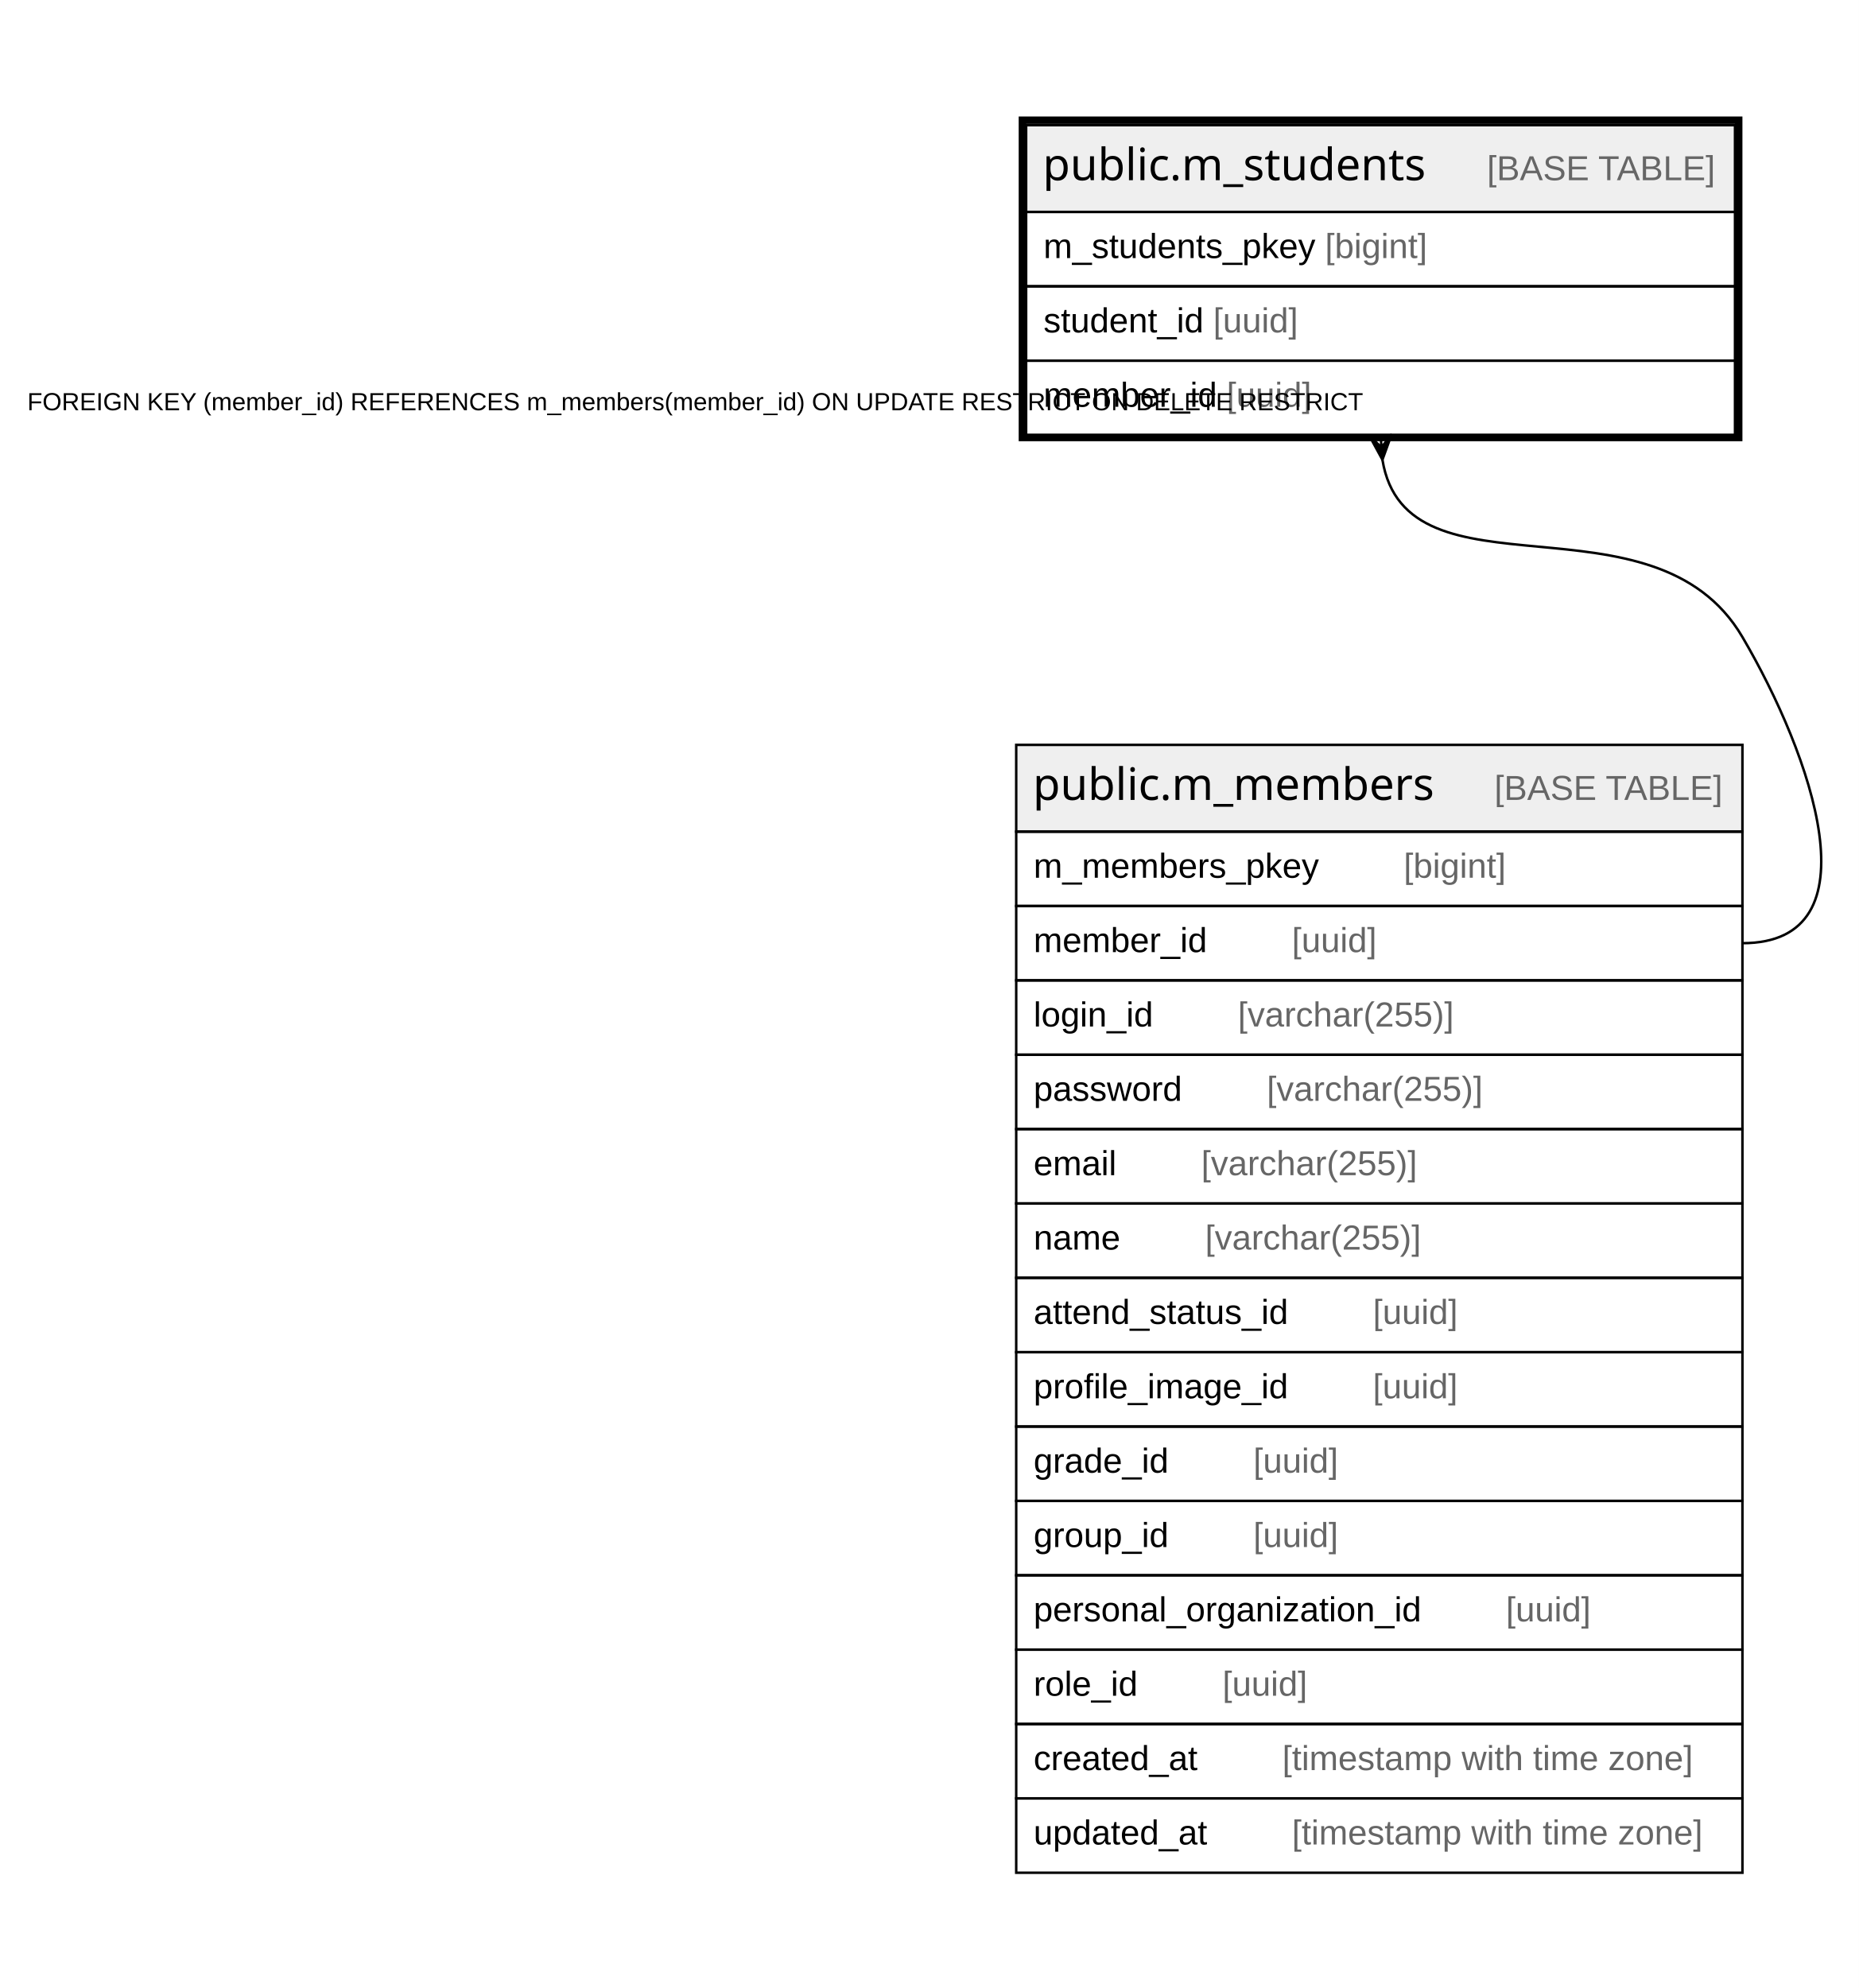
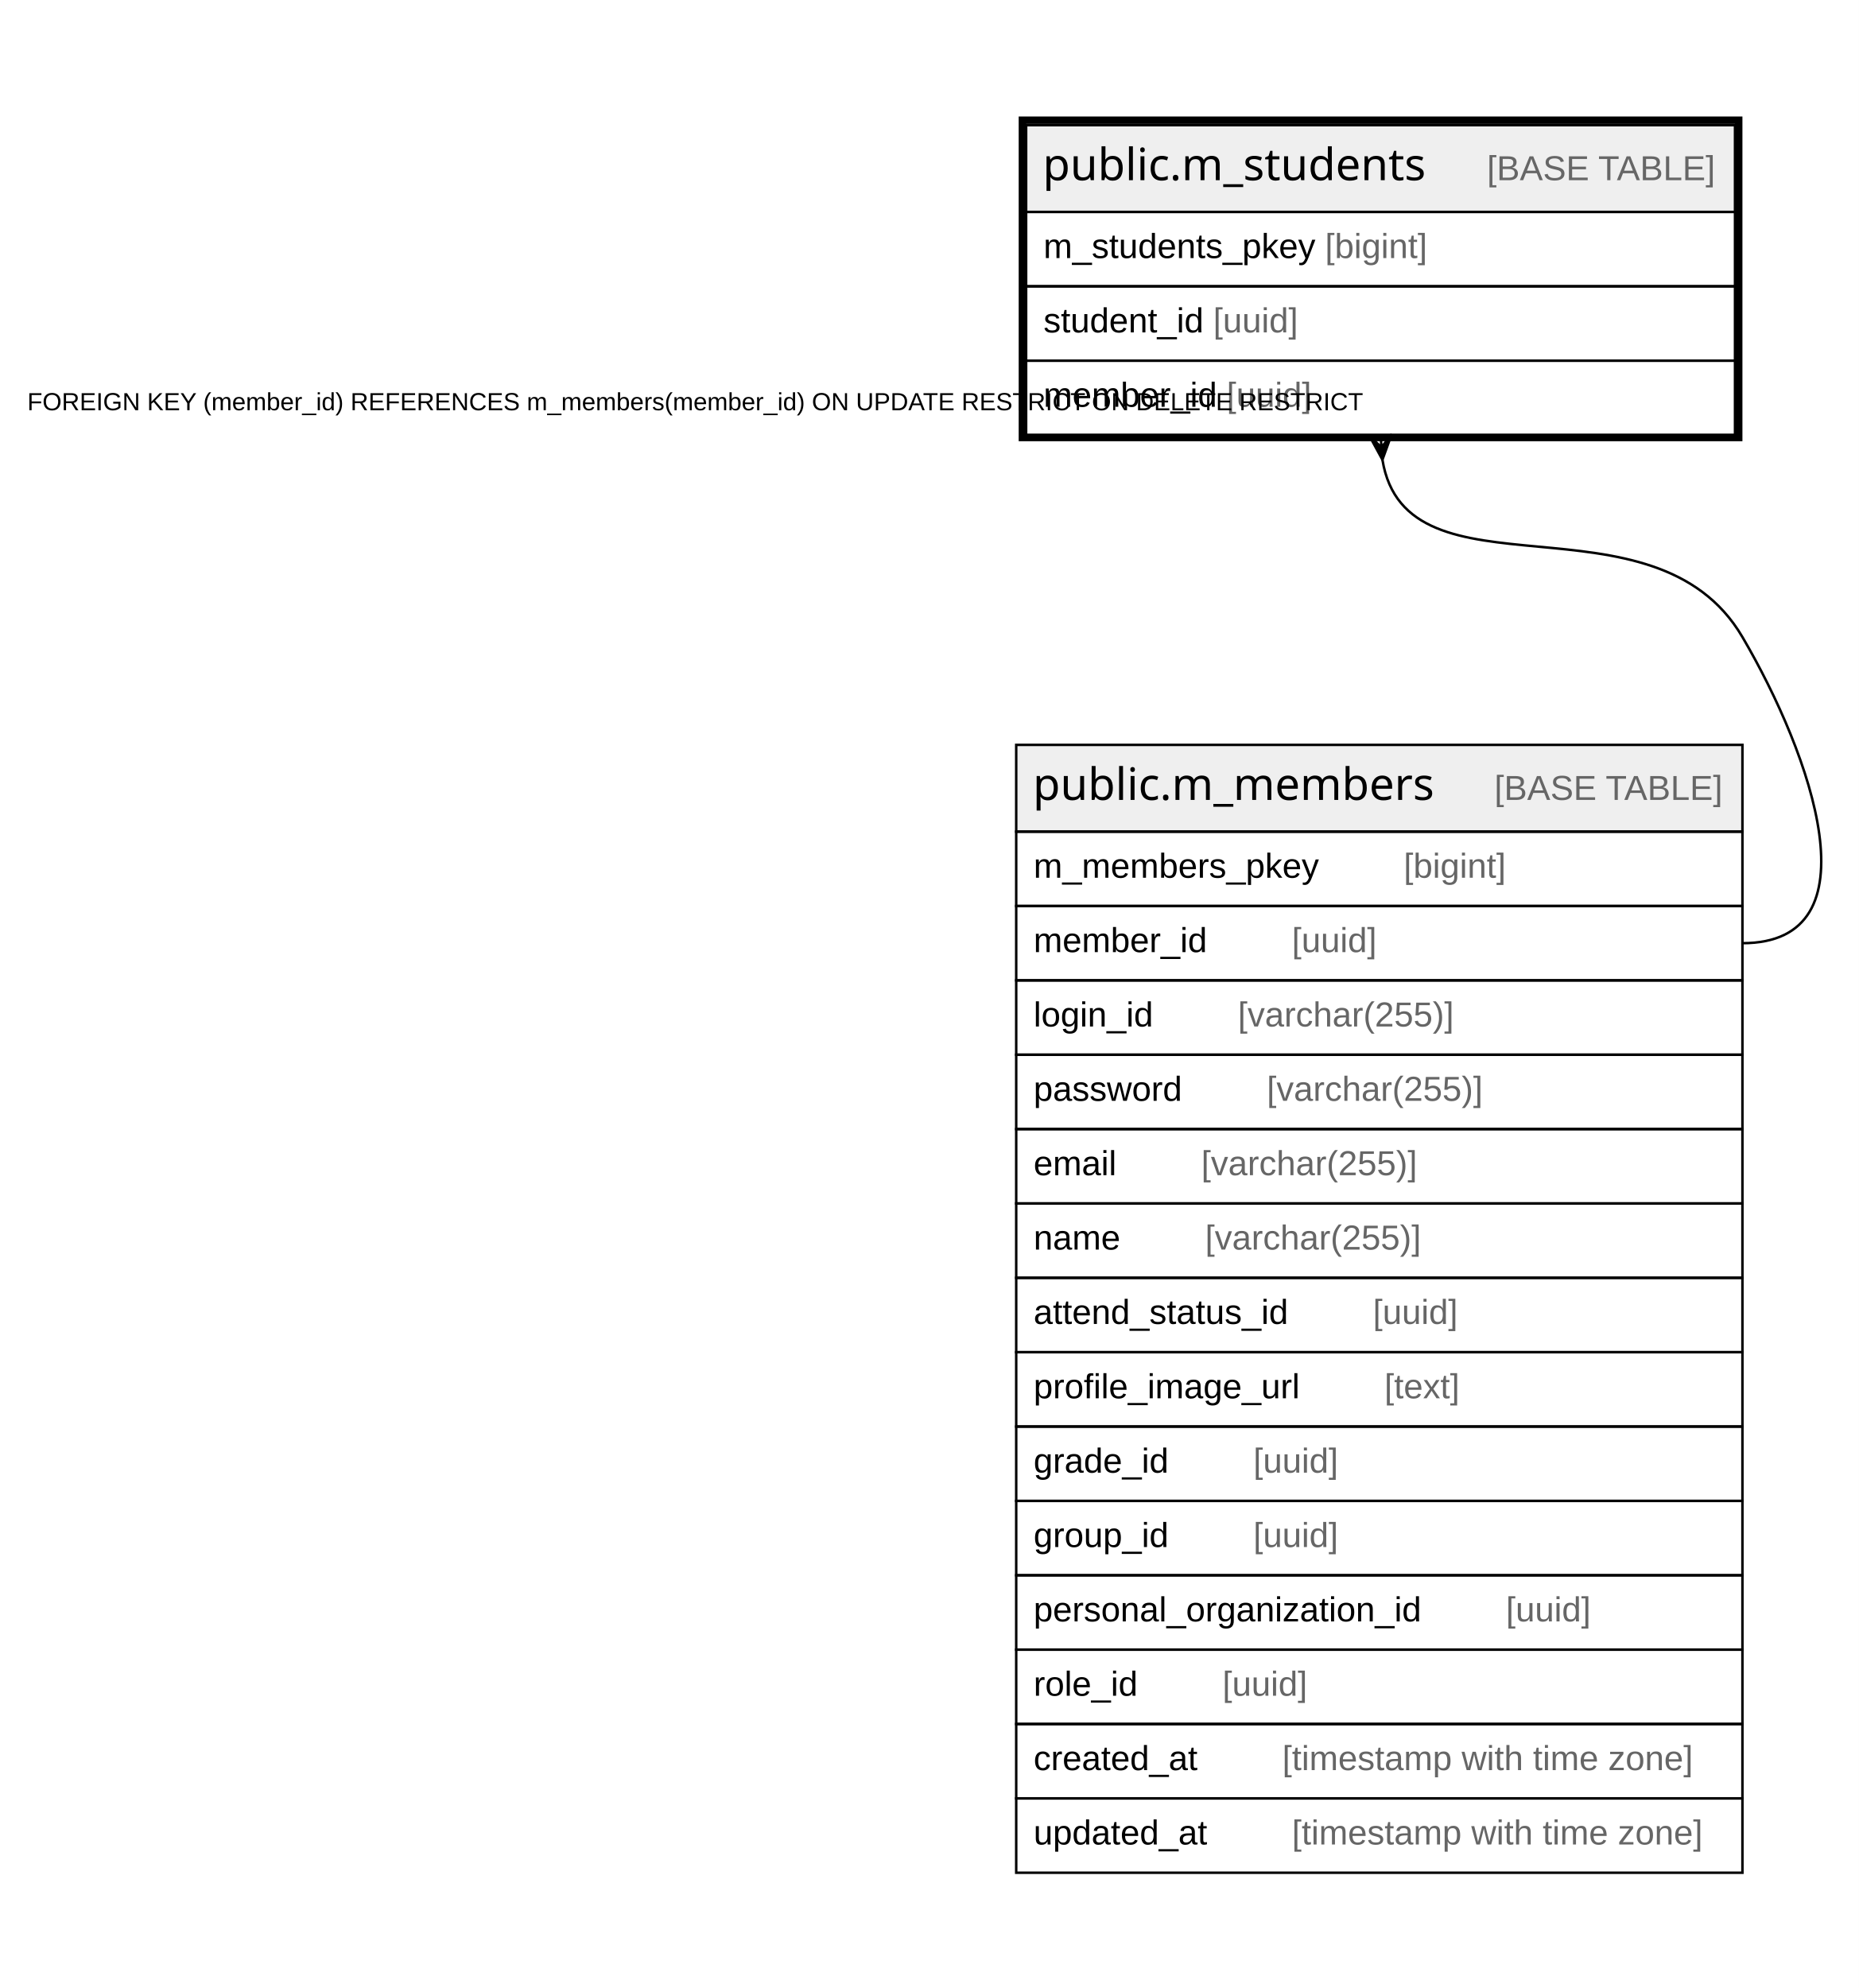
<svg xmlns="http://www.w3.org/2000/svg" width="750pt" height="802pt" viewBox="0.00 0.00 750.00 802.00">
  <g id="graph0" class="graph" transform="scale(1 1) rotate(0) translate(4 798)">
    <polygon fill="#ffffff" stroke="transparent" points="-4,4 -4,-798 746,-798 746,4 -4,4" />
    <g id="node1" class="node">
      <polygon fill="#efefef" stroke="transparent" points="410,-712.5 410,-747.5 696,-747.5 696,-712.5 410,-712.5" />
      <polygon fill="none" stroke="#000000" points="410,-712.5 410,-747.5 696,-747.5 696,-712.5 410,-712.5" />
      <text text-anchor="start" x="416.698" y="-725.3" font-family="Arial Bold" font-size="18.00" fill="#000000">public.m_students</text>
      <text text-anchor="start" x="561.734" y="-725.3" font-family="Arial" font-size="14.00" fill="#000000">    </text>
      <text text-anchor="start" x="595.939" y="-725.3" font-family="Arial" font-size="14.00" fill="#666666">[BASE TABLE]</text>
      <polygon fill="none" stroke="#000000" points="410,-682.5 410,-712.5 696,-712.5 696,-682.5 410,-682.5" />
      <text text-anchor="start" x="417" y="-693.9" font-family="Arial" font-size="14.00" fill="#000000">m_students_pkey </text>
      <text text-anchor="start" x="530.593" y="-693.9" font-family="Arial" font-size="14.00" fill="#666666">[bigint]</text>
      <polygon fill="none" stroke="#000000" points="410,-652.5 410,-682.5 696,-682.5 696,-652.5 410,-652.5" />
      <text text-anchor="start" x="417" y="-663.9" font-family="Arial" font-size="14.00" fill="#000000">student_id </text>
      <text text-anchor="start" x="485.474" y="-663.9" font-family="Arial" font-size="14.00" fill="#666666">[uuid]</text>
      <polygon fill="none" stroke="#000000" points="410,-622.5 410,-652.5 696,-652.5 696,-622.5 410,-622.5" />
      <text text-anchor="start" x="417" y="-633.9" font-family="Arial" font-size="14.00" fill="#000000">member_id </text>
      <text text-anchor="start" x="490.892" y="-633.9" font-family="Arial" font-size="14.00" fill="#666666">[uuid]</text>
      <polygon fill="none" stroke="#000000" stroke-width="3" points="408.5,-621.5 408.5,-749.5 697.5,-749.5 697.5,-621.5 408.5,-621.5" />
    </g>
    <g id="node2" class="node">
      <polygon fill="#efefef" stroke="transparent" points="406,-462.5 406,-497.5 699,-497.5 699,-462.5 406,-462.5" />
      <polygon fill="none" stroke="#000000" points="406,-462.5 406,-497.5 699,-497.5 699,-462.5 406,-462.5" />
      <text text-anchor="start" x="412.715" y="-475.3" font-family="Arial Bold" font-size="18.00" fill="#000000">public.m_members</text>
      <text text-anchor="start" x="564.717" y="-475.3" font-family="Arial" font-size="14.00" fill="#000000">    </text>
      <text text-anchor="start" x="598.922" y="-475.3" font-family="Arial" font-size="14.00" fill="#666666">[BASE TABLE]</text>
      <polygon fill="none" stroke="#000000" points="406,-432.5 406,-462.5 699,-462.5 699,-432.5 406,-432.5" />
      <text text-anchor="start" x="413" y="-443.9" font-family="Arial" font-size="14.00" fill="#000000">m_members_pkey    </text>
      <text text-anchor="start" x="562.325" y="-443.9" font-family="Arial" font-size="14.00" fill="#666666">[bigint]</text>
      <polygon fill="none" stroke="#000000" points="406,-402.5 406,-432.5 699,-432.5 699,-402.5 406,-402.5" />
      <text text-anchor="start" x="413" y="-413.9" font-family="Arial" font-size="14.00" fill="#000000">member_id    </text>
      <text text-anchor="start" x="517.206" y="-413.9" font-family="Arial" font-size="14.00" fill="#666666">[uuid]</text>
      <polygon fill="none" stroke="#000000" points="406,-372.5 406,-402.5 699,-402.5 699,-372.5 406,-372.5" />
      <text text-anchor="start" x="413" y="-383.9" font-family="Arial" font-size="14.00" fill="#000000">login_id    </text>
      <text text-anchor="start" x="495.438" y="-383.9" font-family="Arial" font-size="14.00" fill="#666666">[varchar(255)]</text>
      <polygon fill="none" stroke="#000000" points="406,-342.5 406,-372.5 699,-372.5 699,-342.5 406,-342.5" />
      <text text-anchor="start" x="413" y="-353.9" font-family="Arial" font-size="14.00" fill="#000000">password    </text>
      <text text-anchor="start" x="507.102" y="-353.9" font-family="Arial" font-size="14.00" fill="#666666">[varchar(255)]</text>
      <polygon fill="none" stroke="#000000" points="406,-312.5 406,-342.5 699,-342.5 699,-312.5 406,-312.5" />
      <text text-anchor="start" x="413" y="-323.9" font-family="Arial" font-size="14.00" fill="#000000">email    </text>
      <text text-anchor="start" x="480.644" y="-323.9" font-family="Arial" font-size="14.00" fill="#666666">[varchar(255)]</text>
      <polygon fill="none" stroke="#000000" points="406,-282.5 406,-312.5 699,-312.5 699,-282.5 406,-282.5" />
      <text text-anchor="start" x="413" y="-293.9" font-family="Arial" font-size="14.00" fill="#000000">name    </text>
      <text text-anchor="start" x="482.213" y="-293.9" font-family="Arial" font-size="14.00" fill="#666666">[varchar(255)]</text>
      <polygon fill="none" stroke="#000000" points="406,-252.5 406,-282.5 699,-282.5 699,-252.5 406,-252.5" />
      <text text-anchor="start" x="413" y="-263.9" font-family="Arial" font-size="14.00" fill="#000000">attend_status_id    </text>
      <text text-anchor="start" x="549.917" y="-263.9" font-family="Arial" font-size="14.00" fill="#666666">[uuid]</text>
      <polygon fill="none" stroke="#000000" points="406,-222.5 406,-252.5 699,-252.5 699,-222.5 406,-222.5" />
-       <text text-anchor="start" x="413" y="-233.9" font-family="Arial" font-size="14.00" fill="#000000">profile_image_id    </text>
-       <text text-anchor="start" x="549.886" y="-233.9" font-family="Arial" font-size="14.00" fill="#666666">[uuid]</text>
+       <text text-anchor="start" x="413" y="-233.9" font-family="Arial" font-size="14.00" fill="#000000">profile_image_url    </text>
+       <text text-anchor="start" x="554.547" y="-233.9" font-family="Arial" font-size="14.00" fill="#666666">[text]</text>
      <polygon fill="none" stroke="#000000" points="406,-192.5 406,-222.5 699,-222.5 699,-192.5 406,-192.5" />
      <text text-anchor="start" x="413" y="-203.9" font-family="Arial" font-size="14.00" fill="#000000">grade_id    </text>
      <text text-anchor="start" x="501.668" y="-203.9" font-family="Arial" font-size="14.00" fill="#666666">[uuid]</text>
      <polygon fill="none" stroke="#000000" points="406,-162.5 406,-192.5 699,-192.5 699,-162.5 406,-162.5" />
      <text text-anchor="start" x="413" y="-173.9" font-family="Arial" font-size="14.00" fill="#000000">group_id    </text>
      <text text-anchor="start" x="501.668" y="-173.9" font-family="Arial" font-size="14.00" fill="#666666">[uuid]</text>
      <polygon fill="none" stroke="#000000" points="406,-132.5 406,-162.5 699,-162.5 699,-132.5 406,-132.5" />
      <text text-anchor="start" x="413" y="-143.9" font-family="Arial" font-size="14.00" fill="#000000">personal_organization_id    </text>
      <text text-anchor="start" x="603.582" y="-143.9" font-family="Arial" font-size="14.00" fill="#666666">[uuid]</text>
      <polygon fill="none" stroke="#000000" points="406,-102.5 406,-132.5 699,-132.5 699,-102.5 406,-102.5" />
      <text text-anchor="start" x="413" y="-113.9" font-family="Arial" font-size="14.00" fill="#000000">role_id    </text>
      <text text-anchor="start" x="489.209" y="-113.9" font-family="Arial" font-size="14.00" fill="#666666">[uuid]</text>
      <polygon fill="none" stroke="#000000" points="406,-72.5 406,-102.5 699,-102.5 699,-72.5 406,-72.5" />
      <text text-anchor="start" x="413" y="-83.9" font-family="Arial" font-size="14.00" fill="#000000">created_at    </text>
      <text text-anchor="start" x="513.342" y="-83.9" font-family="Arial" font-size="14.00" fill="#666666">[timestamp with time zone]</text>
      <polygon fill="none" stroke="#000000" points="406,-42.5 406,-72.5 699,-72.5 699,-42.5 406,-42.5" />
      <text text-anchor="start" x="413" y="-53.9" font-family="Arial" font-size="14.00" fill="#000000">updated_at    </text>
      <text text-anchor="start" x="517.247" y="-53.9" font-family="Arial" font-size="14.00" fill="#666666">[timestamp with time zone]</text>
    </g>
    <g id="edge1" class="edge">
      <path fill="none" stroke="#000000" d="M553.754,-612.523C563.415,-553.454 663.215,-601.958 699,-541 726.788,-493.665 753.889,-417.5 699,-417.5" />
      <polygon fill="#000000" stroke="#000000" points="553.754,-612.529 548.513,-622.161 553.377,-617.514 553,-622.5 553,-622.5 553,-622.5 553.377,-617.514 557.487,-622.839 553.754,-612.529 553.754,-612.529" />
      <text text-anchor="start" x="7.011" y="-632.5" font-family="Arial" font-size="10.00" fill="#000000">FOREIGN KEY (member_id) REFERENCES m_members(member_id) ON UPDATE RESTRICT ON DELETE RESTRICT</text>
    </g>
  </g>
</svg>
